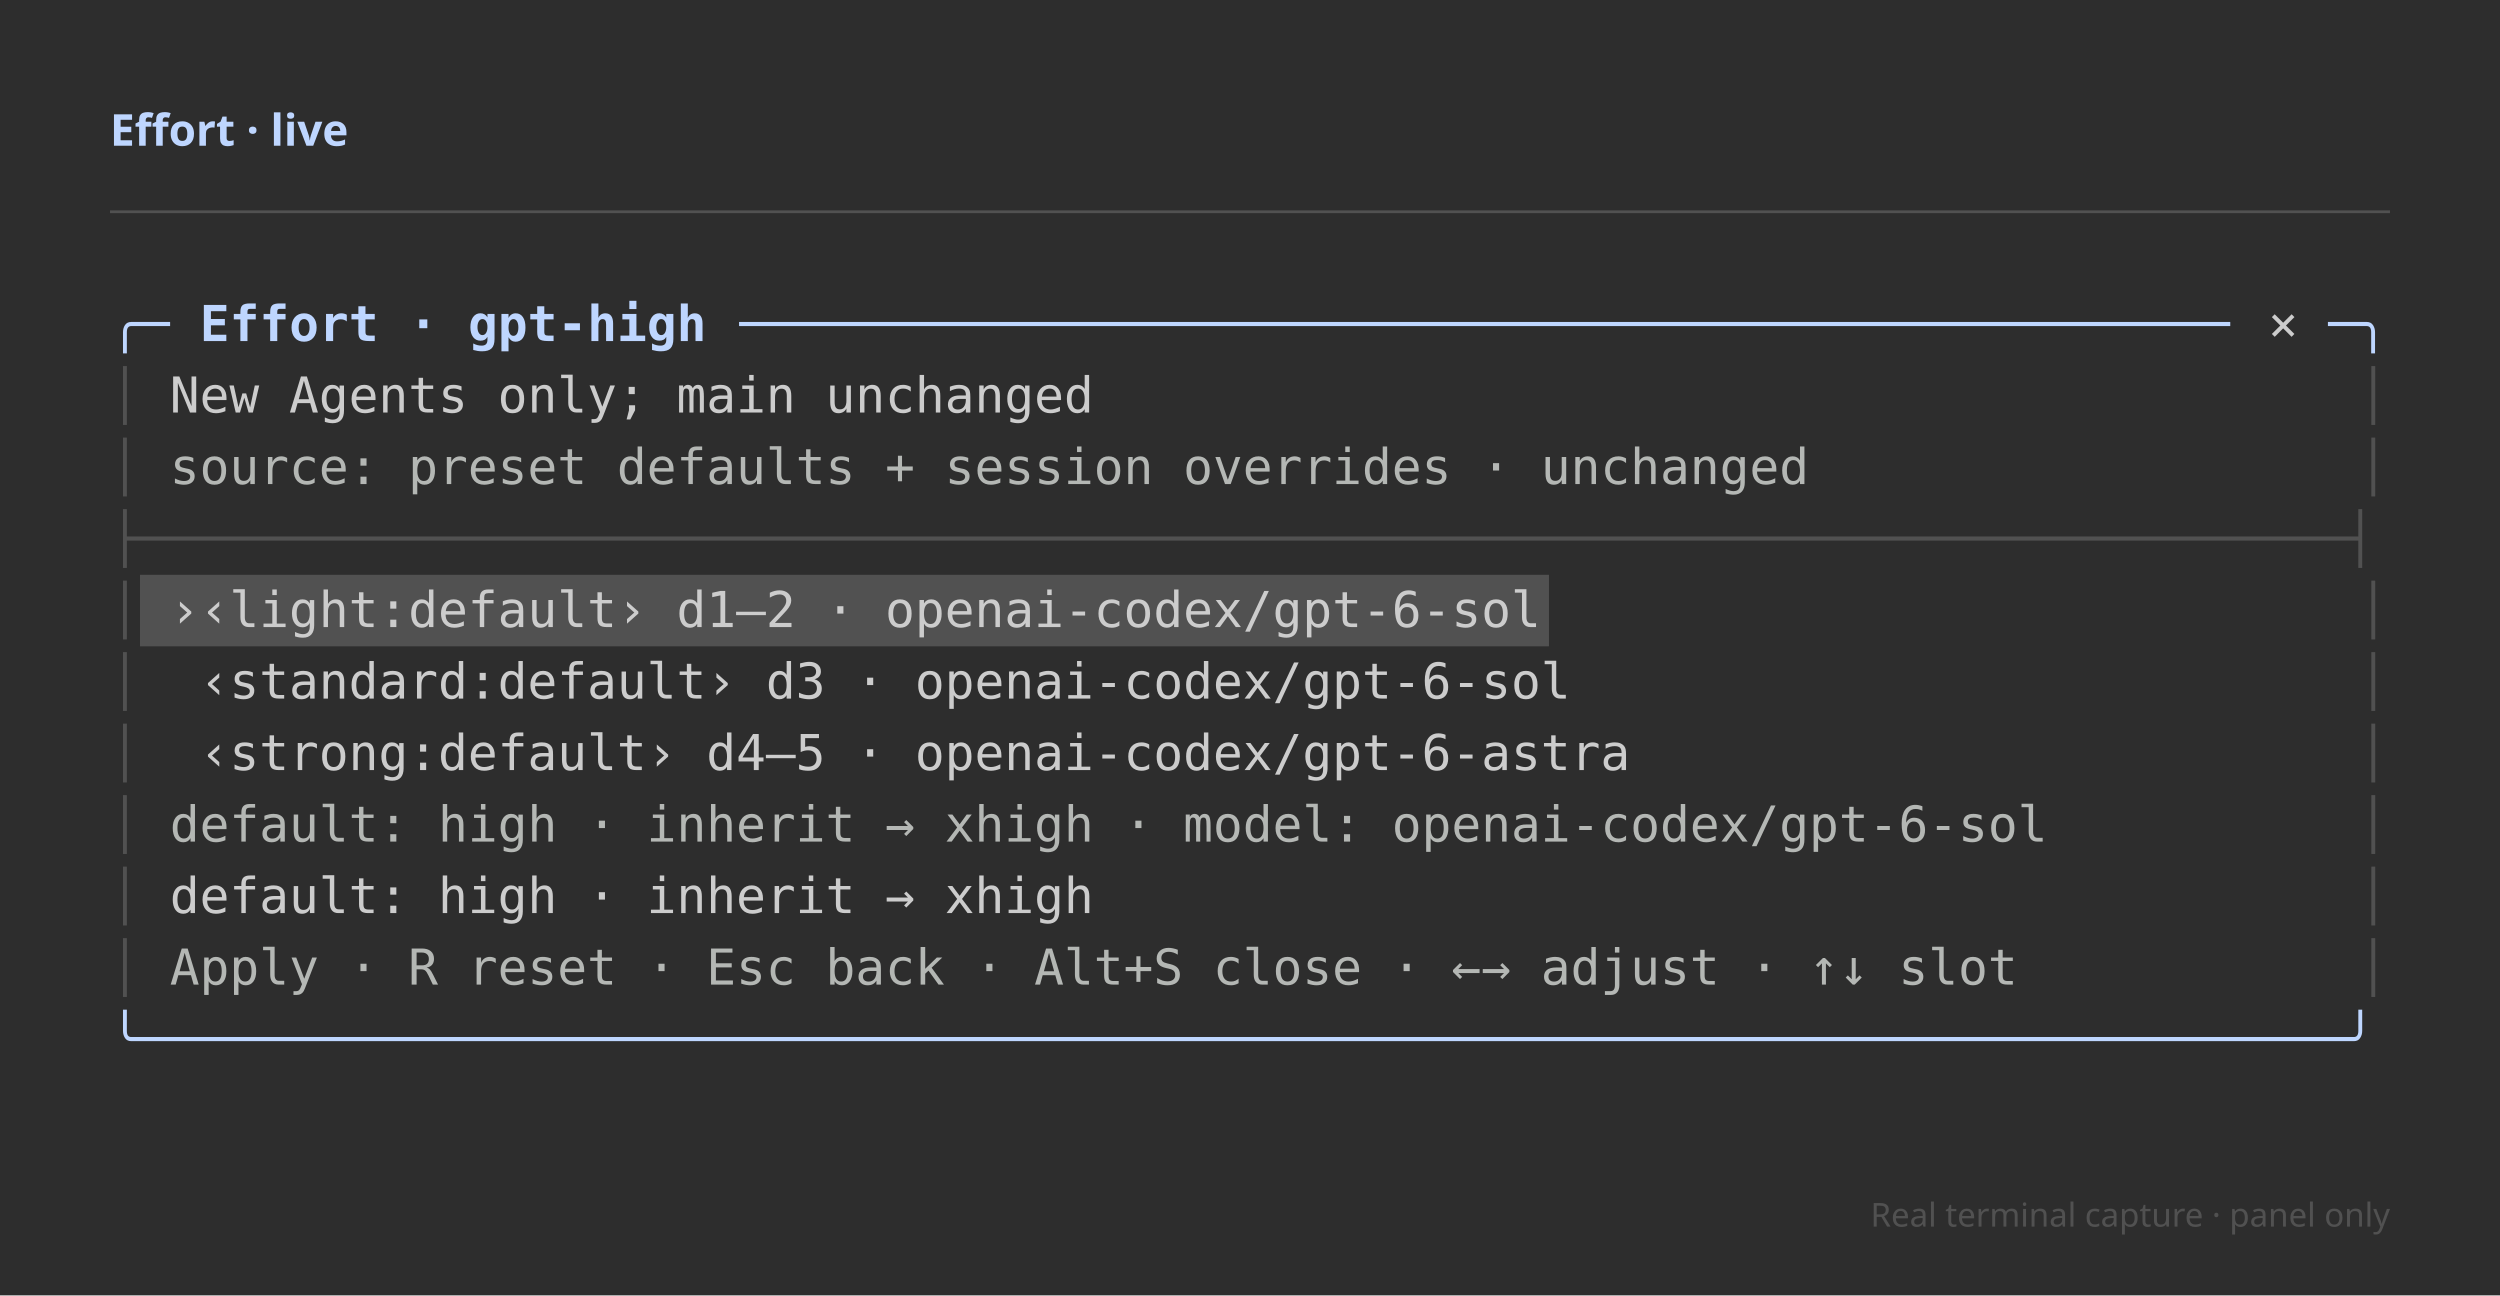
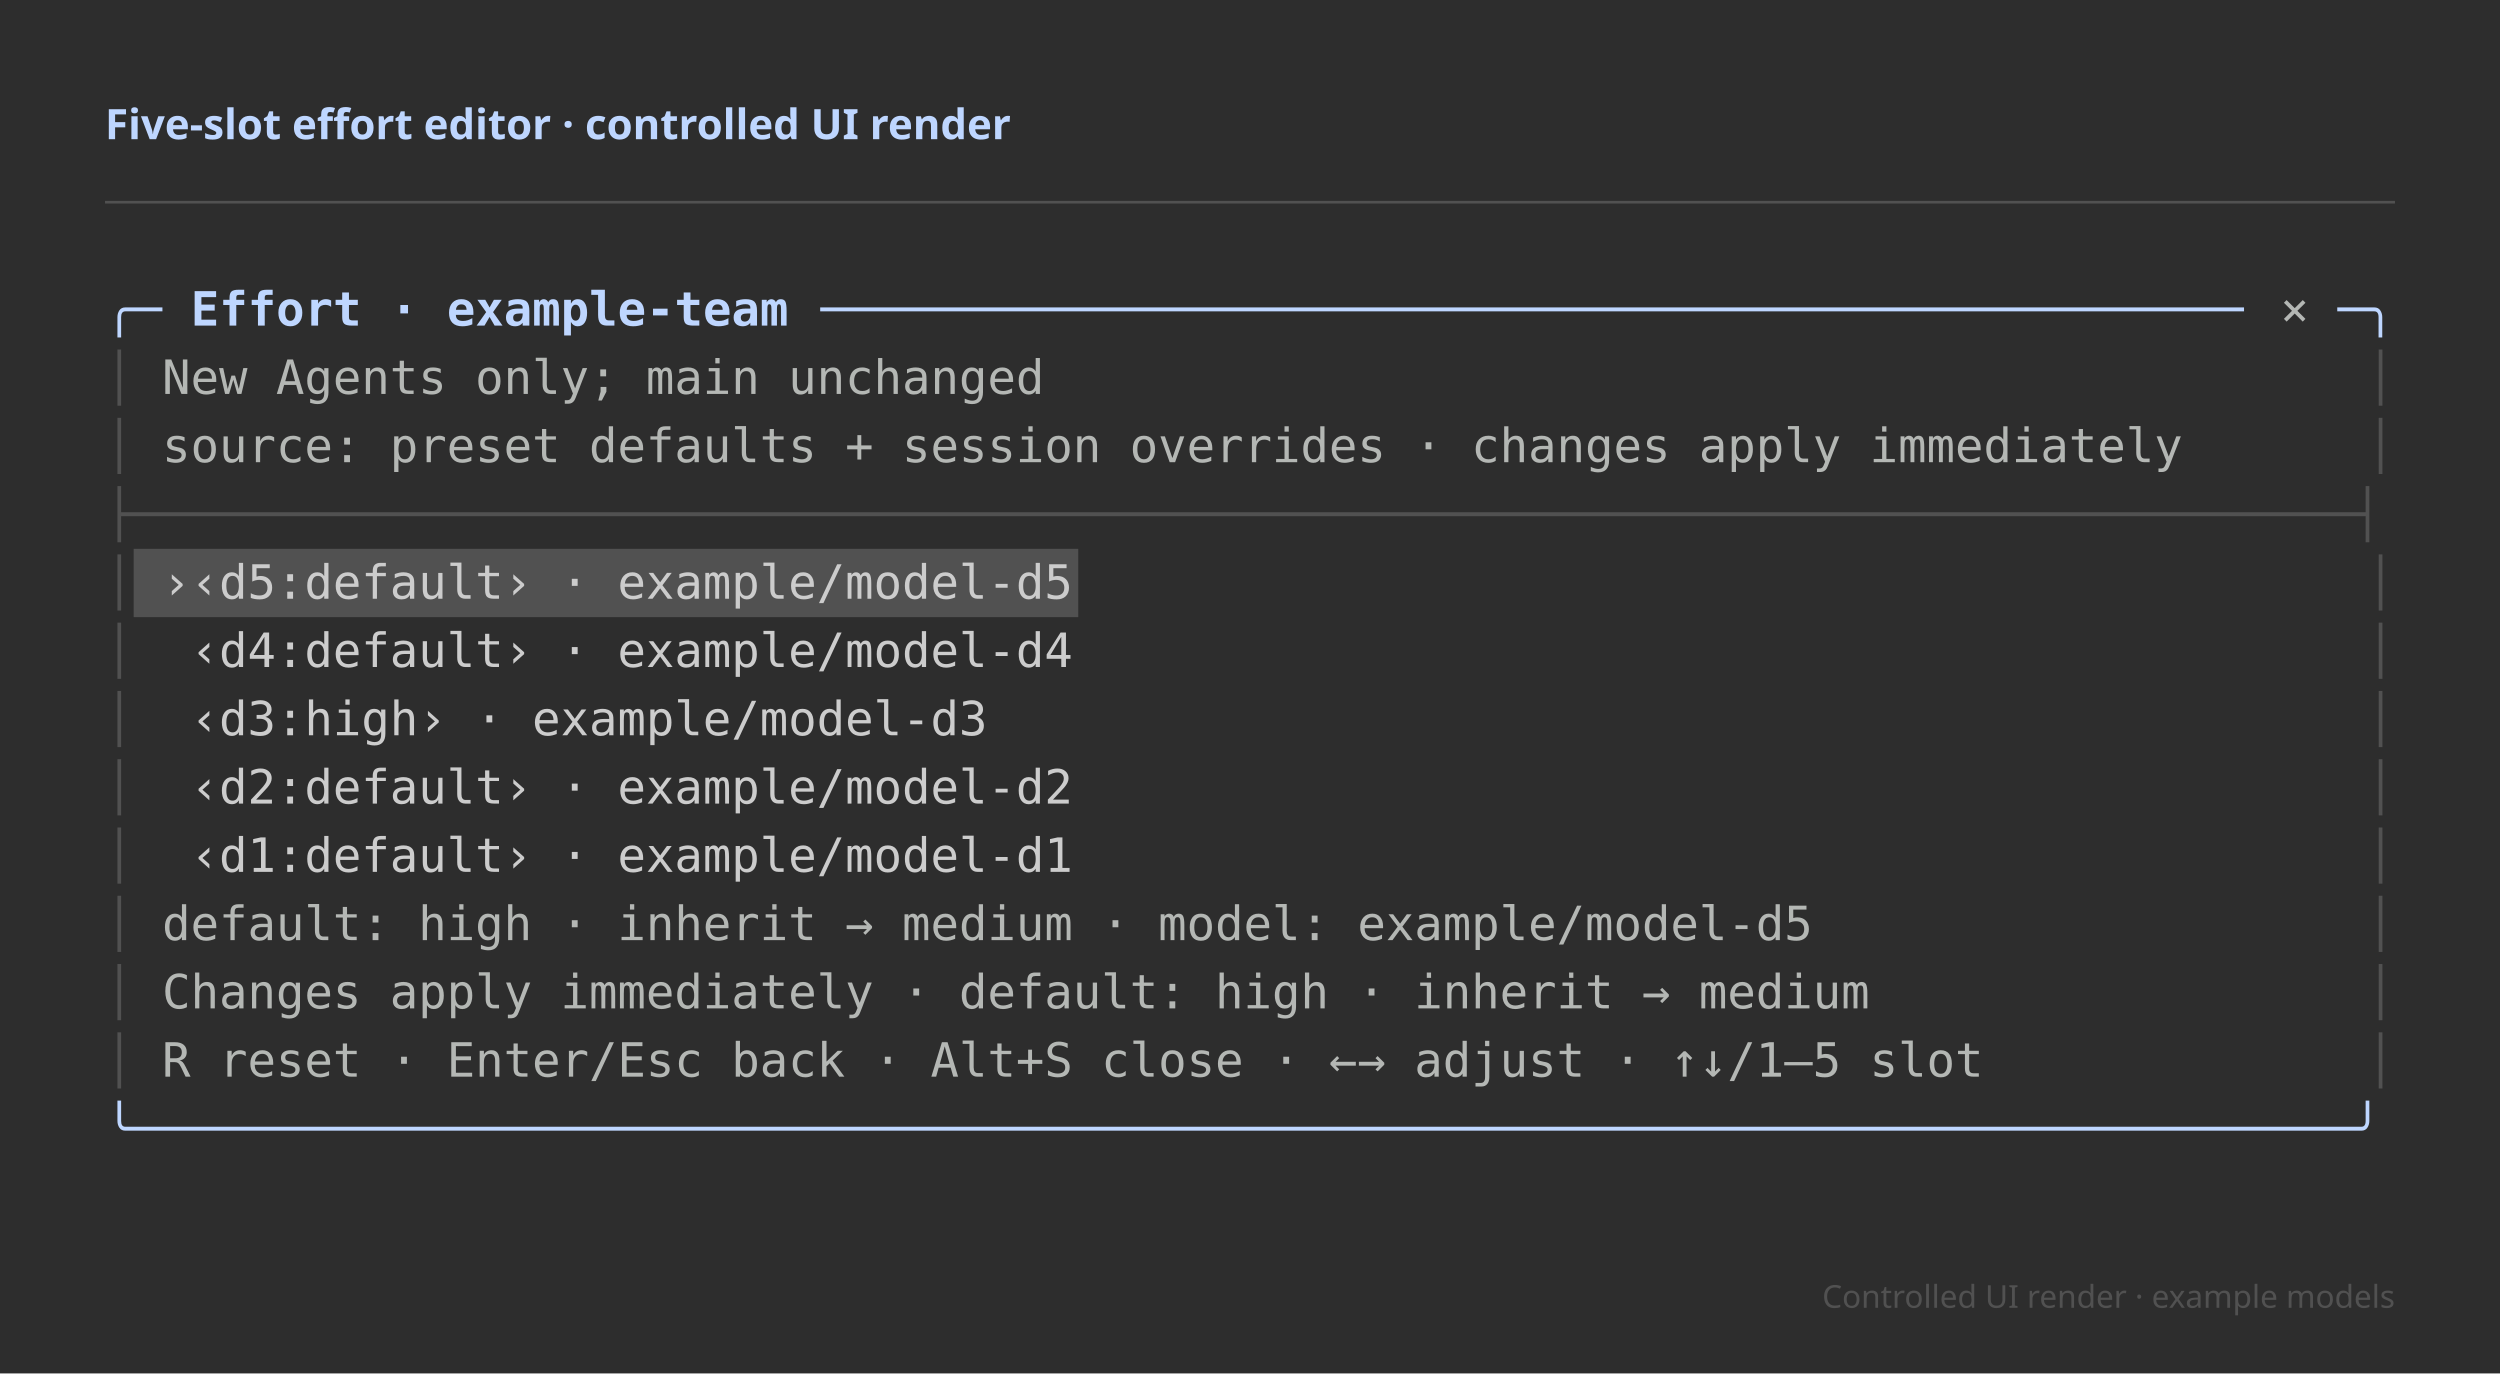
- <svg xmlns="http://www.w3.org/2000/svg" width="909" height="471" viewBox="0 0 909 471" role="img" aria-label="Effort · live — cropped terminal panel">
-   <rect width="909" height="471" fill="#2d2d2d" />
-   <text x="40" y="53" fill="#bed6ff" font-family="sans-serif" font-size="16" font-weight="700">Effort · live</text>
-   <path d="M40 77H869" stroke="#515151" />
+ <svg xmlns="http://www.w3.org/2000/svg" width="952" height="523" viewBox="0 0 952 523" role="img" aria-label="Five-slot effort editor · controlled UI render — cropped terminal panel">
+   <rect width="952" height="523" fill="#2d2d2d" />
+   <text x="40" y="53" fill="#bed6ff" font-family="sans-serif" font-size="16" font-weight="700">Five-slot effort editor · controlled UI render</text>
+   <path d="M40 77H912" stroke="#515151" />
  <g font-family="DejaVu Sans Mono, ui-monospace, monospace" font-size="18">
    <text x="40.0" y="124" xml:space="preserve" fill="#bed6ff">╭─</text>
-     <text x="61.8" y="124" xml:space="preserve" fill="#bed6ff" font-weight="700"> Effort · gpt-high </text>
-     <text x="268.9" y="124" xml:space="preserve" fill="#bed6ff">──────────────────────────────────────────────────</text>
-     <text x="813.9" y="124" xml:space="preserve" fill="#cccccc"> × </text>
-     <text x="846.6" y="124" xml:space="preserve" fill="#bed6ff">─╮</text>
+     <text x="61.8" y="124" xml:space="preserve" fill="#bed6ff" font-weight="700"> Effort · example-team </text>
+     <text x="312.5" y="124" xml:space="preserve" fill="#bed6ff">──────────────────────────────────────────────────</text>
+     <text x="868.4" y="124" xml:space="preserve" fill="#b4b7b4">×</text>
+     <text x="890.2" y="124" xml:space="preserve" fill="#bed6ff">─╮</text>
    <text x="40.0" y="150" xml:space="preserve" fill="#515151">│</text>
-     <text x="50.9" y="150" xml:space="preserve" fill="#cccccc"> New Agents only; main unchanged                                          </text>
-     <text x="857.5" y="150" xml:space="preserve" fill="#515151">│</text>
+     <text x="50.9" y="150" xml:space="preserve" fill="#b4b7b4"> New Agents only; main unchanged</text>
+     <text x="901.1" y="150" xml:space="preserve" fill="#515151">│</text>
    <text x="40.0" y="176" xml:space="preserve" fill="#515151">│</text>
-     <text x="50.9" y="176" xml:space="preserve" fill="#b4b7b4"> source: preset defaults + session overrides · unchanged</text>
-     <text x="857.5" y="176" xml:space="preserve" fill="#515151">│</text>
-     <text x="40.0" y="202" xml:space="preserve" fill="#515151">├──────────────────────────────────────────────────────────────────────────┤</text>
-     <rect x="50.9" y="209" width="512.3" height="26" fill="#515151" />
+     <text x="50.9" y="176" xml:space="preserve" fill="#b4b7b4"> source: preset defaults + session overrides · changes apply immediately</text>
+     <text x="901.1" y="176" xml:space="preserve" fill="#515151">│</text>
+     <text x="40.0" y="202" xml:space="preserve" fill="#515151">├──────────────────────────────────────────────────────────────────────────────┤</text>
+     <rect x="50.9" y="209" width="359.7" height="26" fill="#515151" />
    <text x="40.0" y="228" xml:space="preserve" fill="#515151">│</text>
-     <text x="50.9" y="228" xml:space="preserve" fill="#cccccc"> ›‹light:default› d1–2 · openai-codex/gpt-6-sol</text>
-     <text x="857.5" y="228" xml:space="preserve" fill="#515151">│</text>
+     <text x="50.9" y="228" xml:space="preserve" fill="#cccccc"> ›‹d5:default› · example/model-d5</text>
+     <text x="901.1" y="228" xml:space="preserve" fill="#515151">│</text>
    <text x="40.0" y="254" xml:space="preserve" fill="#515151">│</text>
-     <text x="50.9" y="254" xml:space="preserve" fill="#cccccc">  ‹standard:default› d3 · openai-codex/gpt-6-sol                          </text>
-     <text x="857.5" y="254" xml:space="preserve" fill="#515151">│</text>
+     <text x="50.9" y="254" xml:space="preserve" fill="#cccccc">  ‹d4:default› · example/model-d4                                             </text>
+     <text x="901.1" y="254" xml:space="preserve" fill="#515151">│</text>
    <text x="40.0" y="280" xml:space="preserve" fill="#515151">│</text>
-     <text x="50.9" y="280" xml:space="preserve" fill="#cccccc">  ‹strong:default› d4–5 · openai-codex/gpt-6-astra                        </text>
-     <text x="857.5" y="280" xml:space="preserve" fill="#515151">│</text>
+     <text x="50.9" y="280" xml:space="preserve" fill="#cccccc">  ‹d3:high› · example/model-d3                                                </text>
+     <text x="901.1" y="280" xml:space="preserve" fill="#515151">│</text>
    <text x="40.0" y="306" xml:space="preserve" fill="#515151">│</text>
-     <text x="50.9" y="306" xml:space="preserve" fill="#b4b7b4"> default: high · inherit → xhigh · model: openai-codex/gpt-6-sol</text>
-     <text x="857.5" y="306" xml:space="preserve" fill="#515151">│</text>
+     <text x="50.9" y="306" xml:space="preserve" fill="#cccccc">  ‹d2:default› · example/model-d2                                             </text>
+     <text x="901.1" y="306" xml:space="preserve" fill="#515151">│</text>
    <text x="40.0" y="332" xml:space="preserve" fill="#515151">│</text>
-     <text x="50.9" y="332" xml:space="preserve" fill="#cccccc"> default: high · inherit → xhigh                                          </text>
-     <text x="857.5" y="332" xml:space="preserve" fill="#515151">│</text>
+     <text x="50.9" y="332" xml:space="preserve" fill="#cccccc">  ‹d1:default› · example/model-d1                                             </text>
+     <text x="901.1" y="332" xml:space="preserve" fill="#515151">│</text>
    <text x="40.0" y="358" xml:space="preserve" fill="#515151">│</text>
-     <text x="50.9" y="358" xml:space="preserve" fill="#b4b7b4"> Apply · R reset · Esc back · Alt+S close · ←→ adjust · ↑↓ slot</text>
-     <text x="857.5" y="358" xml:space="preserve" fill="#515151">│</text>
-     <text x="40.0" y="384" xml:space="preserve" fill="#bed6ff">╰──────────────────────────────────────────────────────────────────────────╯</text>
+     <text x="50.9" y="358" xml:space="preserve" fill="#b4b7b4"> default: high · inherit → medium · model: example/model-d5</text>
+     <text x="901.1" y="358" xml:space="preserve" fill="#515151">│</text>
+     <text x="40.0" y="384" xml:space="preserve" fill="#515151">│</text>
+     <text x="50.9" y="384" xml:space="preserve" fill="#b4b7b4"> Changes apply immediately · default: high · inherit → medium</text>
+     <text x="901.1" y="384" xml:space="preserve" fill="#515151">│</text>
+     <text x="40.0" y="410" xml:space="preserve" fill="#515151">│</text>
+     <text x="50.9" y="410" xml:space="preserve" fill="#b4b7b4"> R reset · Enter/Esc back · Alt+S close · ←→ adjust · ↑↓/1–5 slot</text>
+     <text x="901.1" y="410" xml:space="preserve" fill="#515151">│</text>
+     <text x="40.0" y="436" xml:space="preserve" fill="#bed6ff">╰──────────────────────────────────────────────────────────────────────────────╯</text>
  </g>
-   <text x="869" y="446" text-anchor="end" fill="#515151" font-family="sans-serif" font-size="12">Real terminal capture · panel only</text>
+   <text x="912" y="498" text-anchor="end" fill="#515151" font-family="sans-serif" font-size="12">Controlled UI render · example models</text>
</svg>
